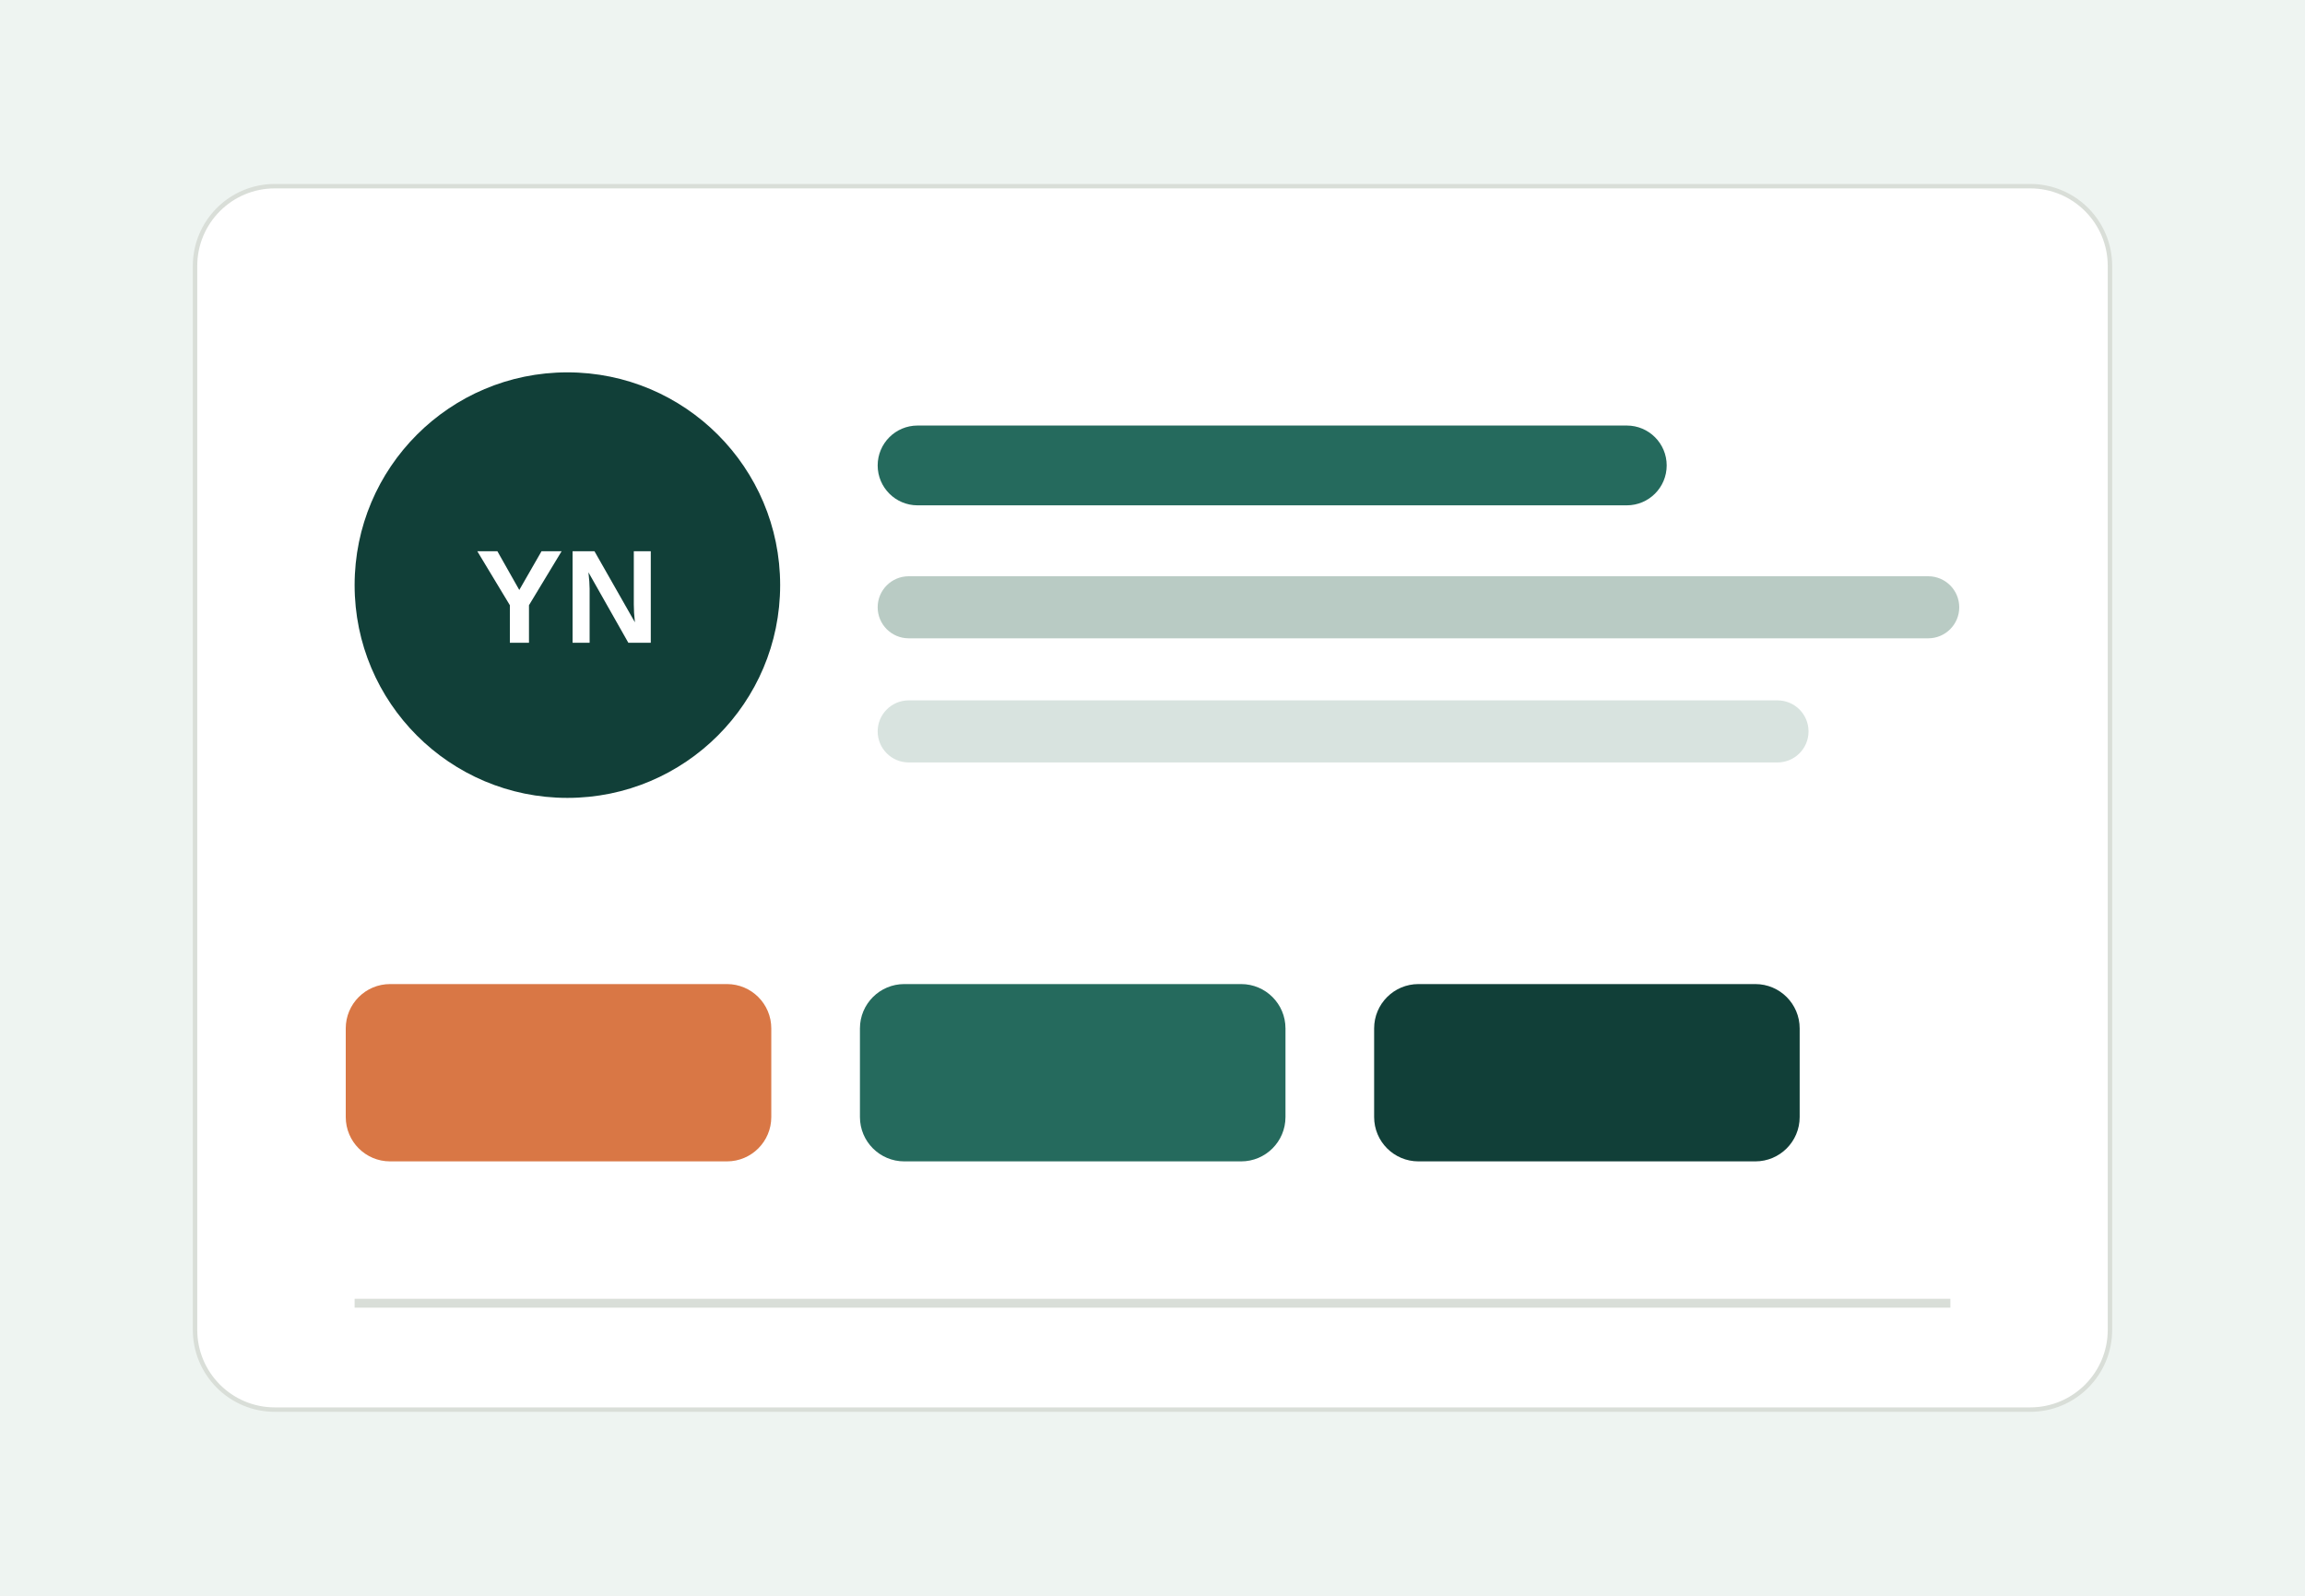
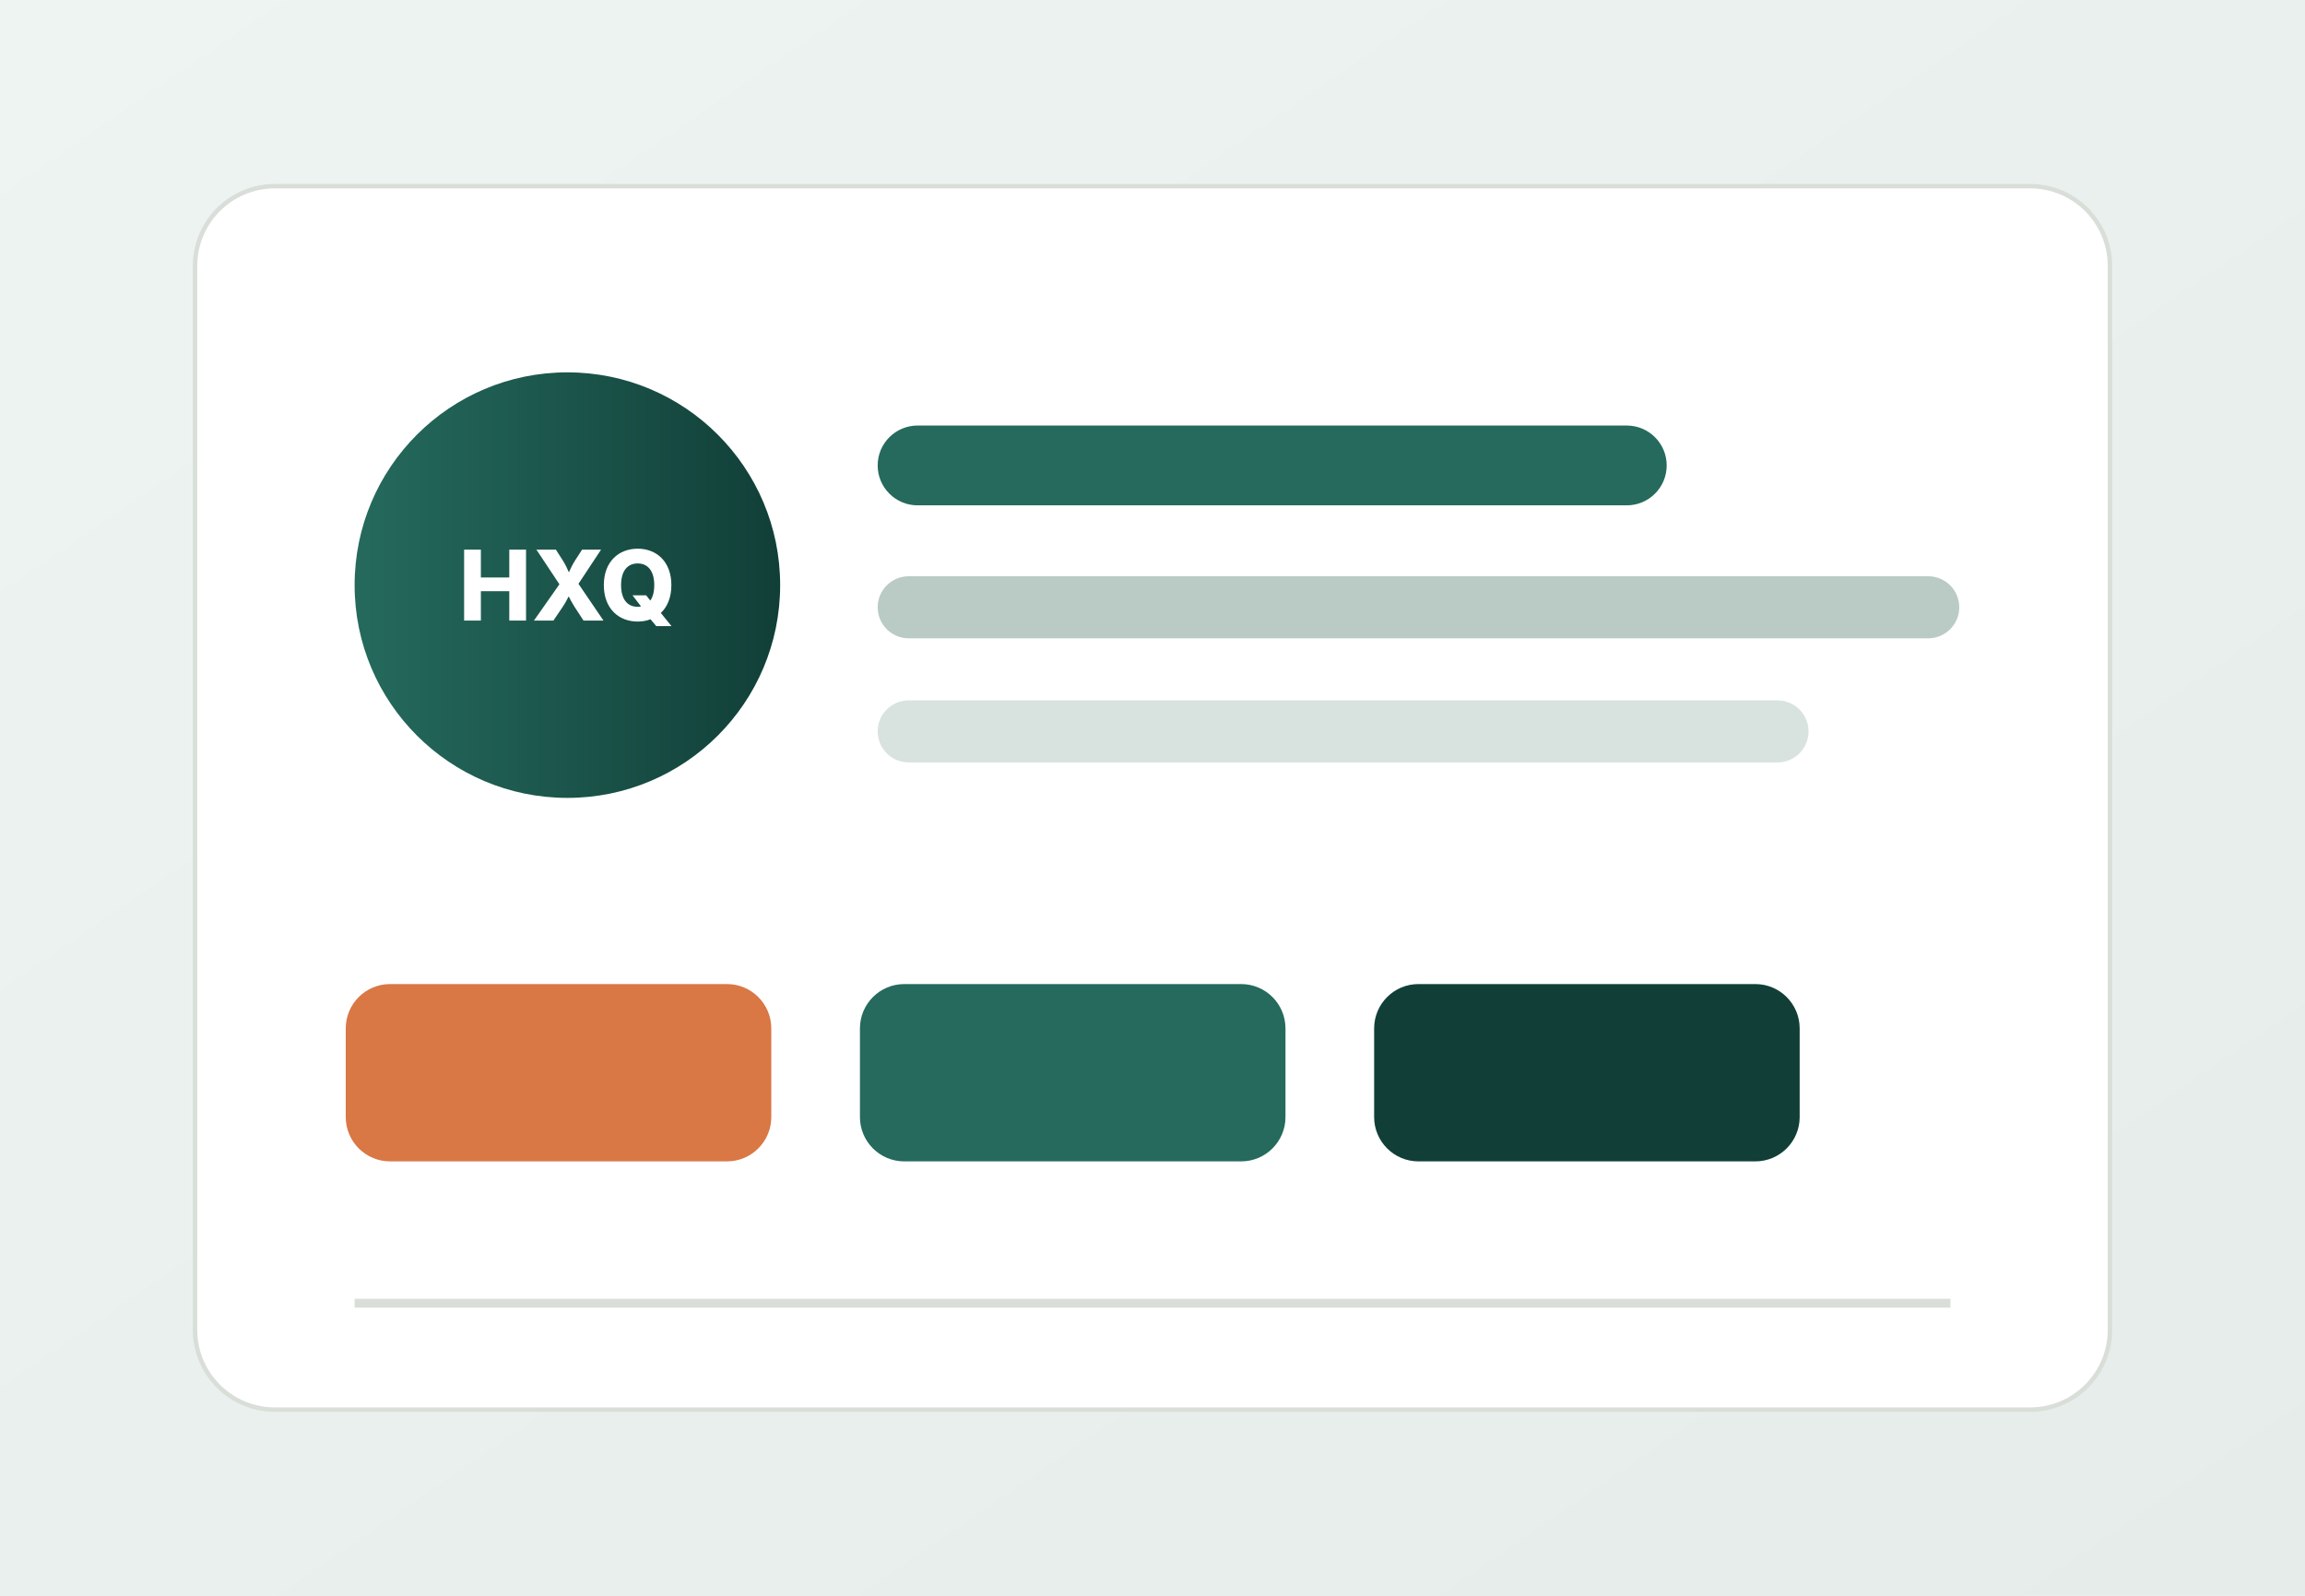
<svg xmlns="http://www.w3.org/2000/svg" viewBox="0 0 520 360" role="img" aria-label="个人主页封面">
-   <rect width="520" height="360" fill="#eef4f1" />
+   <defs>
+     <linearGradient id="bg" x1="0" y1="0" x2="1" y2="1">
+       <stop offset="0%" stop-color="#eef4f1" />
+       <stop offset="100%" stop-color="#e6ece9" />
+     </linearGradient>
+     <linearGradient id="accent" x1="0" y1="0" x2="1" y2="0">
+       <stop offset="0%" stop-color="#256a5d" />
+       <stop offset="100%" stop-color="#113f38" />
+     </linearGradient>
+   </defs>
+   <rect width="520" height="360" fill="url(#bg)" />
  <rect x="44" y="42" width="432" height="276" rx="18" fill="#ffffff" stroke="#d9ded8" />
-   <circle cx="128" cy="132" r="48" fill="#113f38" />
-   <text x="128" y="145" text-anchor="middle" font-family="Arial, sans-serif" font-size="30" font-weight="700" fill="#ffffff">YN</text>
+   <circle cx="128" cy="132" r="48" fill="url(#accent)" />
+   <text x="128" y="140" text-anchor="middle" font-family="Inter, Arial, sans-serif" font-size="22" font-weight="800" fill="#ffffff">HXQ</text>
  <rect x="198" y="96" width="178" height="18" rx="9" fill="#256a5d" />
  <rect x="198" y="130" width="244" height="14" rx="7" fill="#b9cbc4" />
  <rect x="198" y="158" width="210" height="14" rx="7" fill="#d8e3df" />
  <rect x="78" y="222" width="96" height="40" rx="10" fill="#d97745" />
  <rect x="194" y="222" width="96" height="40" rx="10" fill="#256a5d" />
  <rect x="310" y="222" width="96" height="40" rx="10" fill="#113f38" />
  <path d="M80 294h360" stroke="#d9ded8" stroke-width="2" />
</svg>
